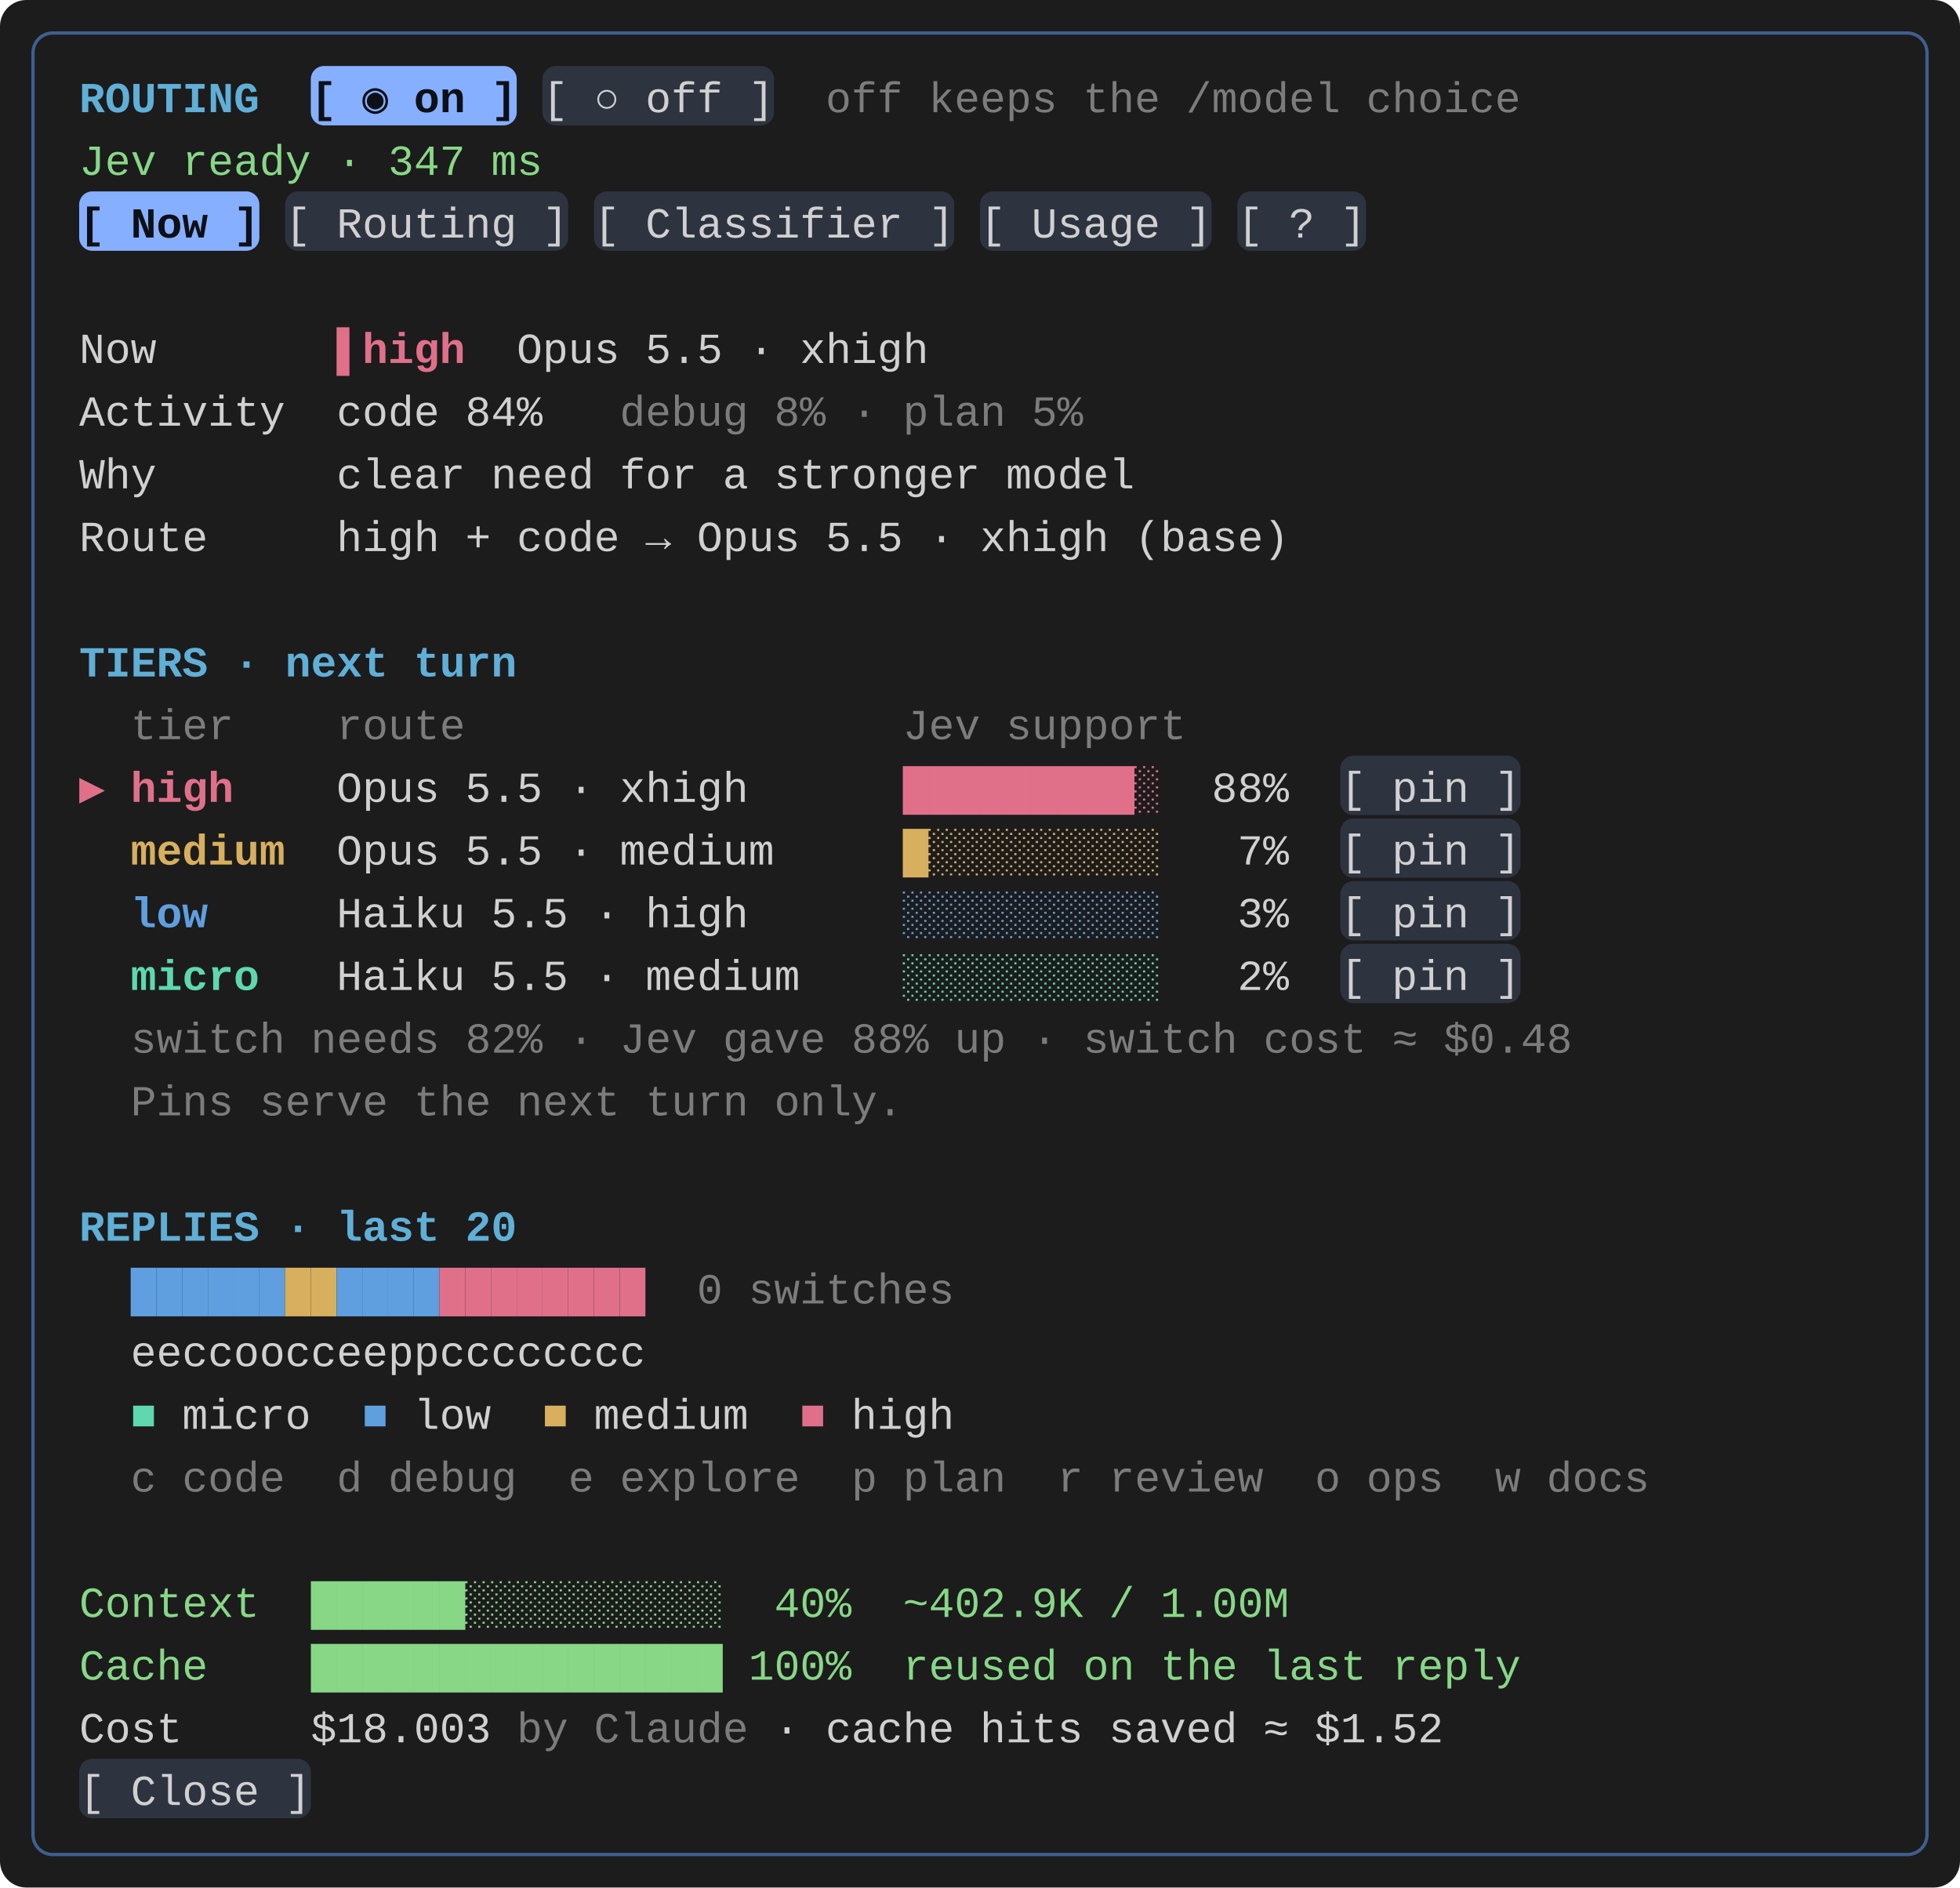
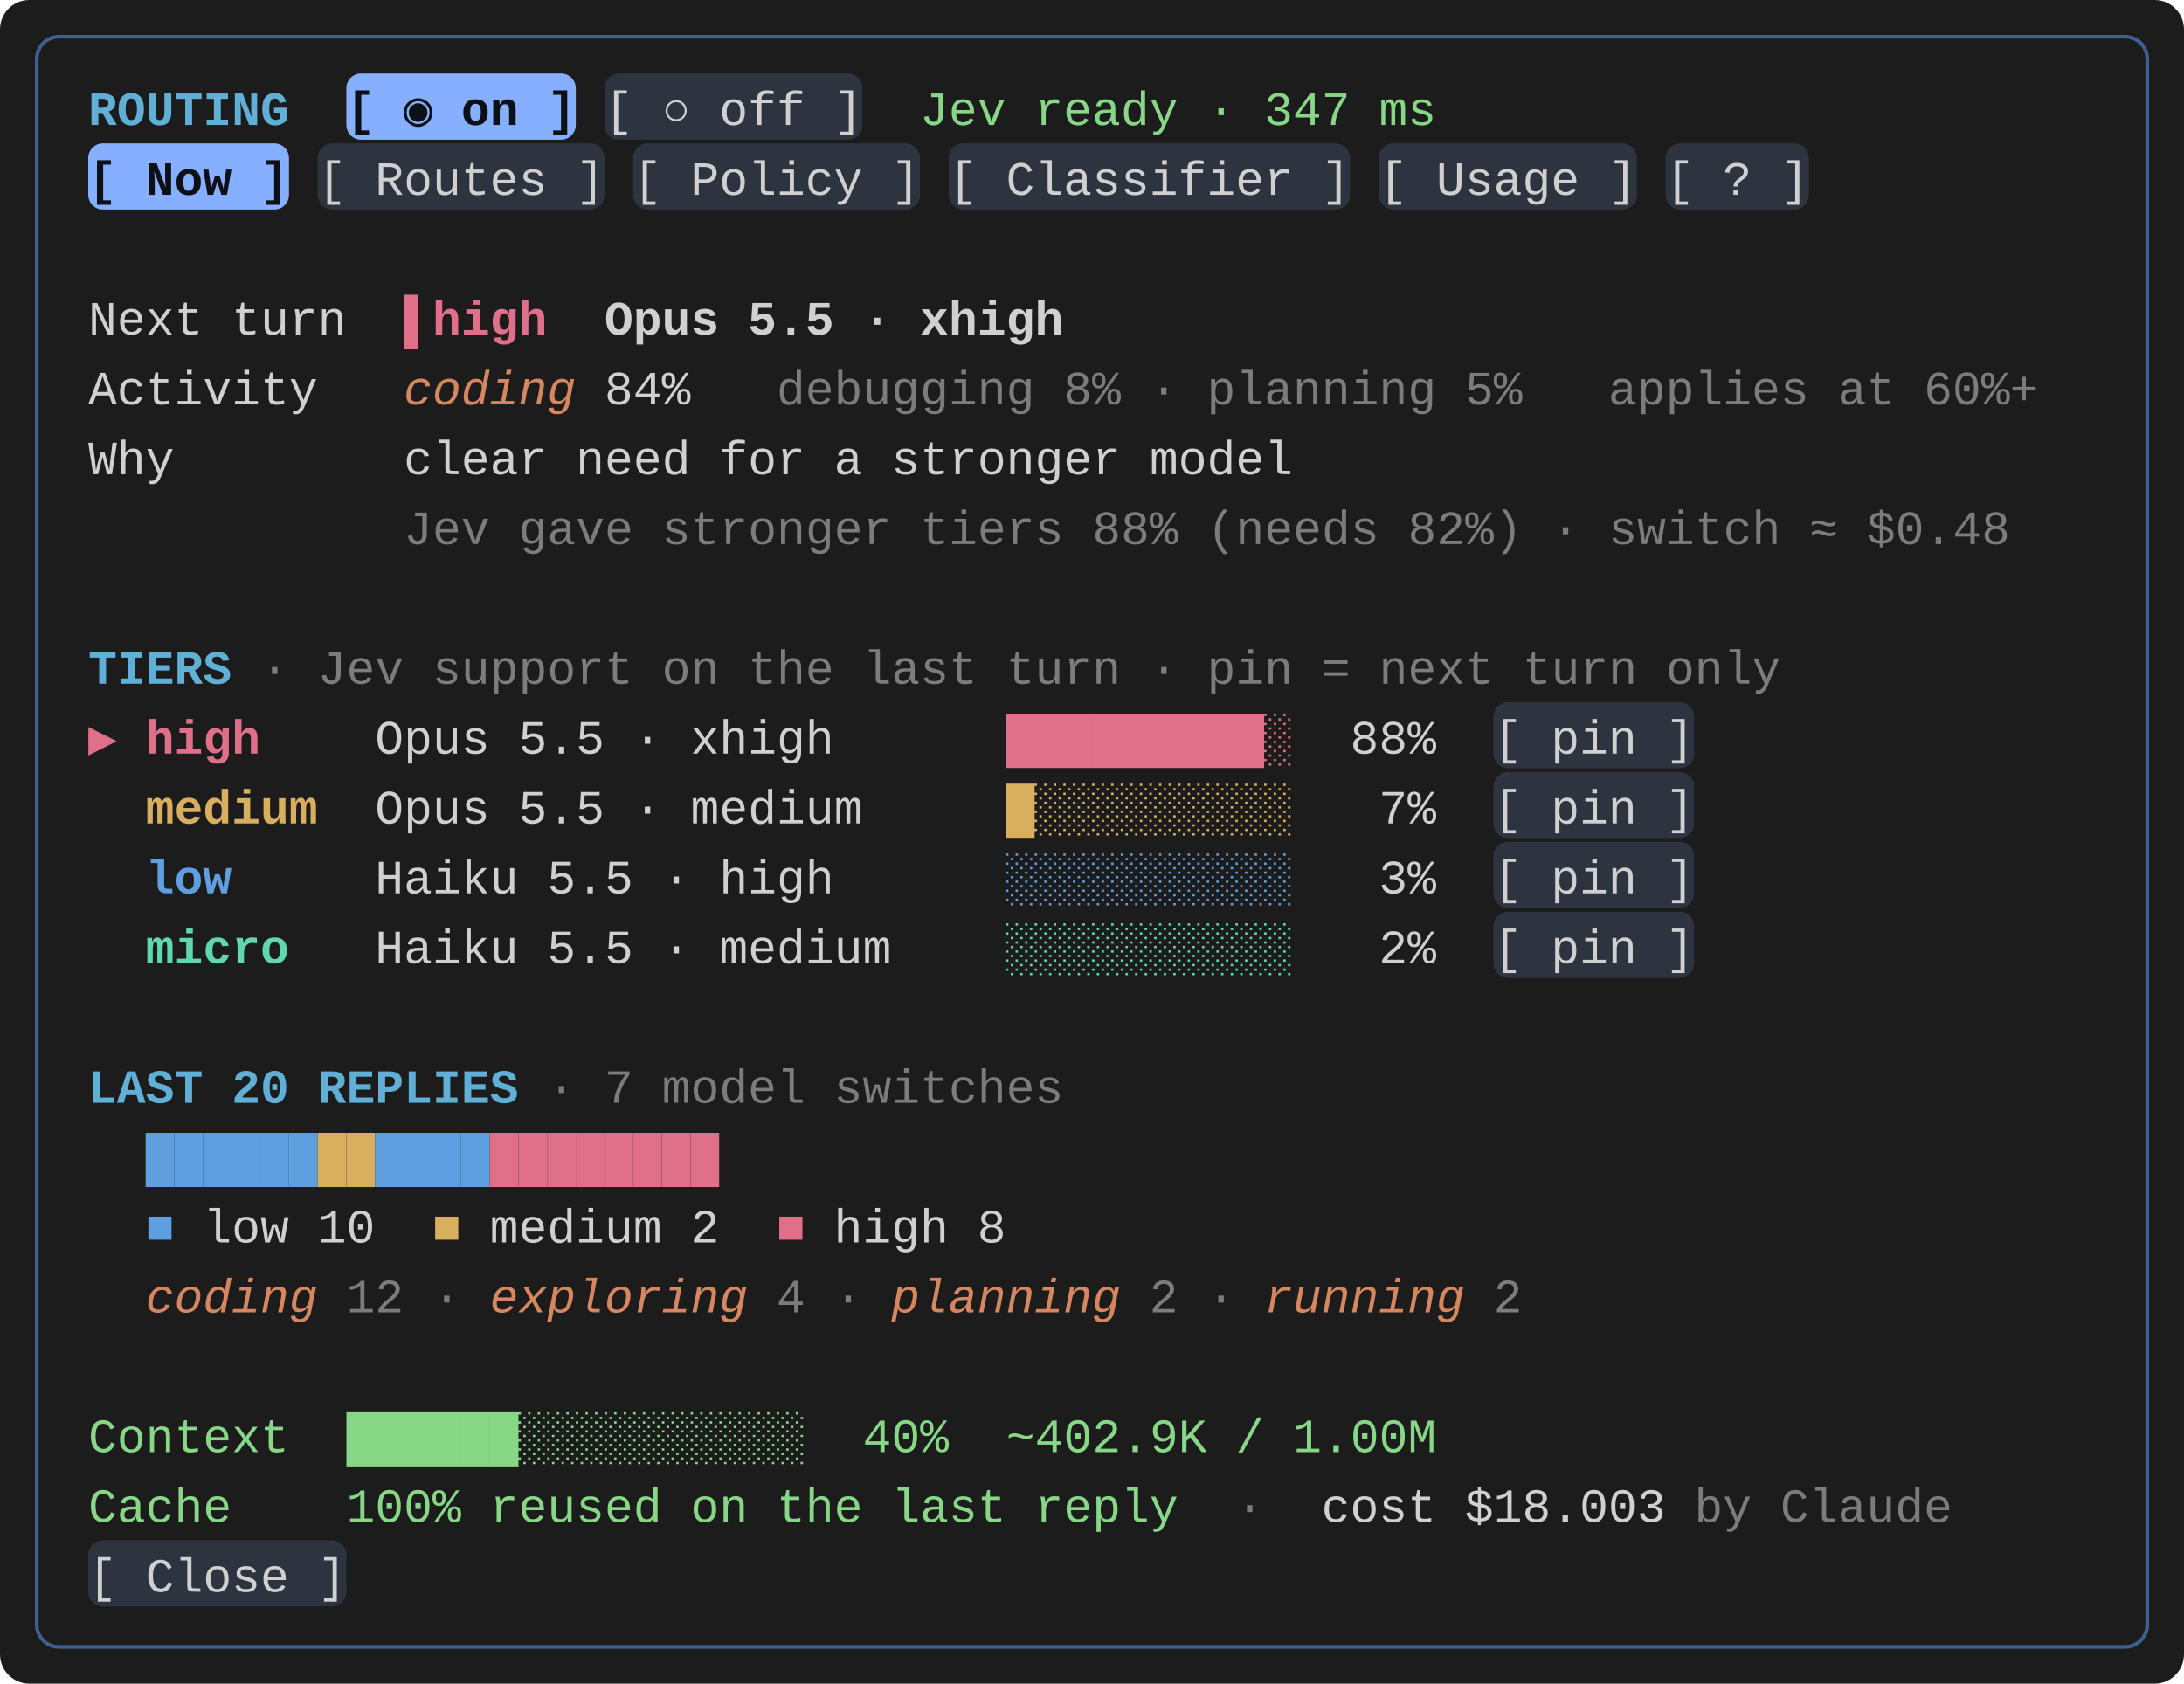
- <svg xmlns="http://www.w3.org/2000/svg" viewBox="0 0 594 572" role="img" aria-labelledby="title desc">
+ <svg xmlns="http://www.w3.org/2000/svg" viewBox="0 0 594 458" role="img" aria-labelledby="title desc">
  <style>
    text { font-family: ui-monospace, SFMono-Regular, Menlo, Consolas, 'Liberation Mono', monospace; font-size: 13px; }
    .cap { font-family: system-ui, -apple-system, 'Segoe UI', sans-serif; font-size: 12px; fill: #9a988f; }
  </style>
-   <rect width="594" height="572" rx="8" fill="#1c1c1c" />
-   <rect x="10" y="10" width="574" height="552" rx="6" fill="none" stroke="#3f5f8f" />
+   <rect width="594" height="458" rx="8" fill="#1c1c1c" />
+   <rect x="10" y="10" width="574" height="438" rx="6" fill="none" stroke="#3f5f8f" />
  <text x="24.0" y="34" fill="#5fafd7" font-weight="700" xml:space="preserve">ROUTING</text>
  <rect x="94.2" y="20" width="62.4" height="18" rx="4" fill="#87afff" />
  <text x="94.2" y="34" fill="#0d1016" font-weight="700" xml:space="preserve">[ ◉ on ]</text>
  <rect x="164.4" y="20" width="70.2" height="18" rx="4" fill="#2e3340" />
  <text x="164.4" y="34" fill="#d0d0d0" xml:space="preserve">[ ○ off ]</text>
-   <text x="234.6" y="34" fill="#7c7c7c" xml:space="preserve">  off keeps the /model choice</text>
-   <text x="24.0" y="53" fill="#87d787" xml:space="preserve">Jev ready · 347 ms</text>
-   <rect x="24.0" y="58" width="54.6" height="18" rx="4" fill="#87afff" />
-   <text x="24.0" y="72" fill="#0d1016" font-weight="700" xml:space="preserve">[ Now ]</text>
-   <rect x="86.4" y="58" width="85.8" height="18" rx="4" fill="#2e3340" />
-   <text x="86.4" y="72" fill="#d0d0d0" xml:space="preserve">[ Routing ]</text>
-   <rect x="180.0" y="58" width="109.2" height="18" rx="4" fill="#2e3340" />
-   <text x="180.0" y="72" fill="#d0d0d0" xml:space="preserve">[ Classifier ]</text>
-   <rect x="297.0" y="58" width="70.2" height="18" rx="4" fill="#2e3340" />
-   <text x="297.0" y="72" fill="#d0d0d0" xml:space="preserve">[ Usage ]</text>
-   <rect x="375.0" y="58" width="39.0" height="18" rx="4" fill="#2e3340" />
-   <text x="375.0" y="72" fill="#d0d0d0" xml:space="preserve">[ ? ]</text>
-   <text x="24.0" y="110" fill="#d0d0d0" xml:space="preserve">Now       </text>
-   <text x="102.0" y="110" fill="#e0708a" font-weight="700" xml:space="preserve">▌high  </text>
-   <text x="156.6" y="110" fill="#d0d0d0" xml:space="preserve">Opus 5.5 · xhigh</text>
-   <text x="24.0" y="129" fill="#d0d0d0" xml:space="preserve">Activity  </text>
-   <text x="102.0" y="129" fill="#d0d0d0" xml:space="preserve">code 84%</text>
-   <text x="164.4" y="129" fill="#7c7c7c" xml:space="preserve">   debug 8% · plan 5%</text>
-   <text x="24.0" y="148" fill="#d0d0d0" xml:space="preserve">Why       </text>
-   <text x="102.0" y="148" fill="#d0d0d0" xml:space="preserve">clear need for a stronger model</text>
-   <text x="24.0" y="167" fill="#d0d0d0" xml:space="preserve">Route     </text>
-   <text x="102.0" y="167" fill="#d0d0d0" xml:space="preserve">high + code → Opus 5.5 · xhigh (base)</text>
-   <text x="24.0" y="205" fill="#5fafd7" font-weight="700" xml:space="preserve">TIERS · next turn</text>
-   <text x="24.0" y="224" fill="#7c7c7c" xml:space="preserve">  tier    route                 Jev support</text>
-   <text x="24.0" y="243" fill="#e0708a" font-weight="700" xml:space="preserve">▶ </text>
-   <text x="39.6" y="243" fill="#e0708a" font-weight="700" xml:space="preserve">high    </text>
-   <text x="102.0" y="243" fill="#d0d0d0" xml:space="preserve">Opus 5.5 · xhigh      </text>
-   <text x="273.6" y="243" fill="#e0708a" xml:space="preserve">█████████░</text>
-   <text x="351.6" y="243" fill="#d0d0d0" xml:space="preserve">  88%  </text>
+   <text x="250.2" y="34" fill="#87d787" xml:space="preserve">Jev ready · 347 ms</text>
+   <rect x="24.0" y="39" width="54.6" height="18" rx="4" fill="#87afff" />
+   <text x="24.0" y="53" fill="#0d1016" font-weight="700" xml:space="preserve">[ Now ]</text>
+   <rect x="86.4" y="39" width="78.0" height="18" rx="4" fill="#2e3340" />
+   <text x="86.4" y="53" fill="#d0d0d0" xml:space="preserve">[ Routes ]</text>
+   <rect x="172.2" y="39" width="78.0" height="18" rx="4" fill="#2e3340" />
+   <text x="172.2" y="53" fill="#d0d0d0" xml:space="preserve">[ Policy ]</text>
+   <rect x="258.0" y="39" width="109.2" height="18" rx="4" fill="#2e3340" />
+   <text x="258.0" y="53" fill="#d0d0d0" xml:space="preserve">[ Classifier ]</text>
+   <rect x="375.0" y="39" width="70.2" height="18" rx="4" fill="#2e3340" />
+   <text x="375.0" y="53" fill="#d0d0d0" xml:space="preserve">[ Usage ]</text>
+   <rect x="453.0" y="39" width="39.0" height="18" rx="4" fill="#2e3340" />
+   <text x="453.0" y="53" fill="#d0d0d0" xml:space="preserve">[ ? ]</text>
+   <text x="24.0" y="91" fill="#d0d0d0" xml:space="preserve">Next turn  </text>
+   <text x="109.8" y="91" fill="#e0708a" font-weight="700" xml:space="preserve">▌high  </text>
+   <text x="164.4" y="91" fill="#d0d0d0" font-weight="700" xml:space="preserve">Opus 5.5 · xhigh</text>
+   <text x="24.0" y="110" fill="#d0d0d0" xml:space="preserve">Activity   </text>
+   <text x="109.8" y="110" fill="#d7875f" font-style="italic" xml:space="preserve">coding</text>
+   <text x="156.6" y="110" fill="#d0d0d0" xml:space="preserve"> 84%</text>
+   <text x="187.8" y="110" fill="#7c7c7c" xml:space="preserve">   debugging 8% · planning 5%</text>
+   <text x="414.0" y="110" fill="#7c7c7c" xml:space="preserve">   applies at 60%+</text>
+   <text x="24.0" y="129" fill="#d0d0d0" xml:space="preserve">Why        </text>
+   <text x="109.8" y="129" fill="#d0d0d0" xml:space="preserve">clear need for a stronger model</text>
+   <text x="24.0" y="148" fill="#7c7c7c" xml:space="preserve">           Jev gave stronger tiers 88% (needs 82%) · switch ≈ $0.48</text>
+   <text x="24.0" y="186" fill="#5fafd7" font-weight="700" xml:space="preserve">TIERS</text>
+   <text x="63.0" y="186" fill="#7c7c7c" xml:space="preserve"> · Jev support on the last turn · pin = next turn only</text>
+   <text x="24.0" y="205" fill="#e0708a" font-weight="700" xml:space="preserve">▶ </text>
+   <text x="39.6" y="205" fill="#e0708a" font-weight="700" xml:space="preserve">high    </text>
+   <text x="102.0" y="205" fill="#d0d0d0" xml:space="preserve">Opus 5.5 · xhigh      </text>
+   <text x="273.6" y="205" fill="#e0708a" xml:space="preserve">█████████░</text>
+   <text x="351.6" y="205" fill="#d0d0d0" xml:space="preserve">  88%  </text>
+   <rect x="406.2" y="191" width="54.6" height="18" rx="4" fill="#2e3340" />
+   <text x="406.2" y="205" fill="#d0d0d0" xml:space="preserve">[ pin ]</text>
+   <text x="39.6" y="224" fill="#d7af5f" font-weight="700" xml:space="preserve">medium  </text>
+   <text x="102.0" y="224" fill="#d0d0d0" xml:space="preserve">Opus 5.5 · medium     </text>
+   <text x="273.6" y="224" fill="#d7af5f" xml:space="preserve">█░░░░░░░░░</text>
+   <text x="351.6" y="224" fill="#d0d0d0" xml:space="preserve">   7%  </text>
+   <rect x="406.2" y="210" width="54.6" height="18" rx="4" fill="#2e3340" />
+   <text x="406.2" y="224" fill="#d0d0d0" xml:space="preserve">[ pin ]</text>
+   <text x="39.6" y="243" fill="#5f9fe0" font-weight="700" xml:space="preserve">low     </text>
+   <text x="102.0" y="243" fill="#d0d0d0" xml:space="preserve">Haiku 5.5 · high      </text>
+   <text x="273.6" y="243" fill="#5f9fe0" xml:space="preserve">░░░░░░░░░░</text>
+   <text x="351.6" y="243" fill="#d0d0d0" xml:space="preserve">   3%  </text>
  <rect x="406.2" y="229" width="54.6" height="18" rx="4" fill="#2e3340" />
  <text x="406.2" y="243" fill="#d0d0d0" xml:space="preserve">[ pin ]</text>
-   <text x="39.6" y="262" fill="#d7af5f" font-weight="700" xml:space="preserve">medium  </text>
-   <text x="102.0" y="262" fill="#d0d0d0" xml:space="preserve">Opus 5.5 · medium     </text>
-   <text x="273.6" y="262" fill="#d7af5f" xml:space="preserve">█░░░░░░░░░</text>
-   <text x="351.6" y="262" fill="#d0d0d0" xml:space="preserve">   7%  </text>
+   <text x="39.6" y="262" fill="#5fd7af" font-weight="700" xml:space="preserve">micro   </text>
+   <text x="102.0" y="262" fill="#d0d0d0" xml:space="preserve">Haiku 5.5 · medium    </text>
+   <text x="273.6" y="262" fill="#5fd7af" xml:space="preserve">░░░░░░░░░░</text>
+   <text x="351.6" y="262" fill="#d0d0d0" xml:space="preserve">   2%  </text>
  <rect x="406.2" y="248" width="54.6" height="18" rx="4" fill="#2e3340" />
  <text x="406.2" y="262" fill="#d0d0d0" xml:space="preserve">[ pin ]</text>
-   <text x="39.6" y="281" fill="#5f9fe0" font-weight="700" xml:space="preserve">low     </text>
-   <text x="102.0" y="281" fill="#d0d0d0" xml:space="preserve">Haiku 5.5 · high      </text>
-   <text x="273.6" y="281" fill="#5f9fe0" xml:space="preserve">░░░░░░░░░░</text>
-   <text x="351.6" y="281" fill="#d0d0d0" xml:space="preserve">   3%  </text>
-   <rect x="406.2" y="267" width="54.6" height="18" rx="4" fill="#2e3340" />
-   <text x="406.2" y="281" fill="#d0d0d0" xml:space="preserve">[ pin ]</text>
-   <text x="39.6" y="300" fill="#5fd7af" font-weight="700" xml:space="preserve">micro   </text>
-   <text x="102.0" y="300" fill="#d0d0d0" xml:space="preserve">Haiku 5.5 · medium    </text>
-   <text x="273.6" y="300" fill="#5fd7af" xml:space="preserve">░░░░░░░░░░</text>
-   <text x="351.6" y="300" fill="#d0d0d0" xml:space="preserve">   2%  </text>
-   <rect x="406.2" y="286" width="54.6" height="18" rx="4" fill="#2e3340" />
-   <text x="406.2" y="300" fill="#d0d0d0" xml:space="preserve">[ pin ]</text>
-   <text x="24.0" y="319" fill="#7c7c7c" xml:space="preserve">  switch needs 82% · Jev gave 88% up · switch cost ≈ $0.48</text>
-   <text x="24.0" y="338" fill="#7c7c7c" xml:space="preserve">  Pins serve the next turn only.</text>
-   <text x="24.0" y="376" fill="#5fafd7" font-weight="700" xml:space="preserve">REPLIES · last 20</text>
-   <text x="39.6" y="395" fill="#5f9fe0" font-weight="700" xml:space="preserve">█</text>
-   <text x="47.4" y="395" fill="#5f9fe0" font-weight="700" xml:space="preserve">█</text>
-   <text x="55.2" y="395" fill="#5f9fe0" font-weight="700" xml:space="preserve">█</text>
-   <text x="63.0" y="395" fill="#5f9fe0" font-weight="700" xml:space="preserve">█</text>
-   <text x="70.8" y="395" fill="#5f9fe0" font-weight="700" xml:space="preserve">█</text>
-   <text x="78.6" y="395" fill="#5f9fe0" font-weight="700" xml:space="preserve">█</text>
-   <text x="86.4" y="395" fill="#d7af5f" font-weight="700" xml:space="preserve">█</text>
-   <text x="94.2" y="395" fill="#d7af5f" font-weight="700" xml:space="preserve">█</text>
-   <text x="102.0" y="395" fill="#5f9fe0" font-weight="700" xml:space="preserve">█</text>
-   <text x="109.8" y="395" fill="#5f9fe0" font-weight="700" xml:space="preserve">█</text>
-   <text x="117.6" y="395" fill="#5f9fe0" font-weight="700" xml:space="preserve">█</text>
-   <text x="125.4" y="395" fill="#5f9fe0" font-weight="700" xml:space="preserve">█</text>
-   <text x="133.2" y="395" fill="#e0708a" font-weight="700" xml:space="preserve">█</text>
-   <text x="141.0" y="395" fill="#e0708a" font-weight="700" xml:space="preserve">█</text>
-   <text x="148.8" y="395" fill="#e0708a" font-weight="700" xml:space="preserve">█</text>
-   <text x="156.6" y="395" fill="#e0708a" font-weight="700" xml:space="preserve">█</text>
-   <text x="164.4" y="395" fill="#e0708a" font-weight="700" xml:space="preserve">█</text>
-   <text x="172.2" y="395" fill="#e0708a" font-weight="700" xml:space="preserve">█</text>
-   <text x="180.0" y="395" fill="#e0708a" font-weight="700" xml:space="preserve">█</text>
-   <text x="187.8" y="395" fill="#e0708a" font-weight="700" xml:space="preserve">█</text>
-   <text x="195.6" y="395" fill="#7c7c7c" xml:space="preserve">  0 switches</text>
-   <text x="39.6" y="414" fill="#d0d0d0" xml:space="preserve">e</text>
-   <text x="47.4" y="414" fill="#d0d0d0" xml:space="preserve">e</text>
-   <text x="55.2" y="414" fill="#d0d0d0" xml:space="preserve">c</text>
-   <text x="63.0" y="414" fill="#d0d0d0" xml:space="preserve">c</text>
-   <text x="70.8" y="414" fill="#d0d0d0" xml:space="preserve">o</text>
-   <text x="78.6" y="414" fill="#d0d0d0" xml:space="preserve">o</text>
-   <text x="86.4" y="414" fill="#d0d0d0" xml:space="preserve">c</text>
-   <text x="94.2" y="414" fill="#d0d0d0" xml:space="preserve">c</text>
-   <text x="102.0" y="414" fill="#d0d0d0" xml:space="preserve">e</text>
-   <text x="109.8" y="414" fill="#d0d0d0" xml:space="preserve">e</text>
-   <text x="117.6" y="414" fill="#d0d0d0" xml:space="preserve">p</text>
-   <text x="125.4" y="414" fill="#d0d0d0" xml:space="preserve">p</text>
-   <text x="133.2" y="414" fill="#d0d0d0" xml:space="preserve">c</text>
-   <text x="141.0" y="414" fill="#d0d0d0" xml:space="preserve">c</text>
-   <text x="148.8" y="414" fill="#d0d0d0" xml:space="preserve">c</text>
-   <text x="156.6" y="414" fill="#d0d0d0" xml:space="preserve">c</text>
-   <text x="164.4" y="414" fill="#d0d0d0" xml:space="preserve">c</text>
-   <text x="172.2" y="414" fill="#d0d0d0" xml:space="preserve">c</text>
-   <text x="180.0" y="414" fill="#d0d0d0" xml:space="preserve">c</text>
-   <text x="187.8" y="414" fill="#d0d0d0" xml:space="preserve">c</text>
-   <text x="39.6" y="433" fill="#5fd7af" font-weight="700" xml:space="preserve">■ </text>
-   <text x="55.2" y="433" fill="#d0d0d0" xml:space="preserve">micro  </text>
-   <text x="109.8" y="433" fill="#5f9fe0" font-weight="700" xml:space="preserve">■ </text>
-   <text x="125.4" y="433" fill="#d0d0d0" xml:space="preserve">low  </text>
-   <text x="164.4" y="433" fill="#d7af5f" font-weight="700" xml:space="preserve">■ </text>
-   <text x="180.0" y="433" fill="#d0d0d0" xml:space="preserve">medium  </text>
-   <text x="242.4" y="433" fill="#e0708a" font-weight="700" xml:space="preserve">■ </text>
-   <text x="258.0" y="433" fill="#d0d0d0" xml:space="preserve">high  </text>
-   <text x="24.0" y="452" fill="#7c7c7c" xml:space="preserve">  c code  d debug  e explore  p plan  r review  o ops  w docs</text>
-   <text x="24.0" y="490" fill="#87d787" xml:space="preserve">Context  ██████░░░░░░░░░░  40%  ~402.9K / 1.00M</text>
-   <text x="24.0" y="509" fill="#87d787" xml:space="preserve">Cache    ████████████████ 100%  reused on the last reply</text>
-   <text x="24.0" y="528" fill="#d0d0d0" xml:space="preserve">Cost     $18.003 </text>
-   <text x="156.6" y="528" fill="#7c7c7c" xml:space="preserve">by Claude</text>
-   <text x="226.8" y="528" fill="#d0d0d0" xml:space="preserve"> · cache hits saved ≈ $1.52</text>
-   <rect x="24.0" y="533" width="70.2" height="18" rx="4" fill="#2e3340" />
-   <text x="24.0" y="547" fill="#d0d0d0" xml:space="preserve">[ Close ]</text>
+   <text x="24.0" y="300" fill="#5fafd7" font-weight="700" xml:space="preserve">LAST 20 REPLIES</text>
+   <text x="141.0" y="300" fill="#7c7c7c" xml:space="preserve"> · 7 model switches</text>
+   <text x="39.6" y="319" fill="#5f9fe0" font-weight="700" xml:space="preserve">█</text>
+   <text x="47.4" y="319" fill="#5f9fe0" font-weight="700" xml:space="preserve">█</text>
+   <text x="55.2" y="319" fill="#5f9fe0" font-weight="700" xml:space="preserve">█</text>
+   <text x="63.0" y="319" fill="#5f9fe0" font-weight="700" xml:space="preserve">█</text>
+   <text x="70.8" y="319" fill="#5f9fe0" font-weight="700" xml:space="preserve">█</text>
+   <text x="78.6" y="319" fill="#5f9fe0" font-weight="700" xml:space="preserve">█</text>
+   <text x="86.4" y="319" fill="#d7af5f" font-weight="700" xml:space="preserve">█</text>
+   <text x="94.2" y="319" fill="#d7af5f" font-weight="700" xml:space="preserve">█</text>
+   <text x="102.0" y="319" fill="#5f9fe0" font-weight="700" xml:space="preserve">█</text>
+   <text x="109.8" y="319" fill="#5f9fe0" font-weight="700" xml:space="preserve">█</text>
+   <text x="117.6" y="319" fill="#5f9fe0" font-weight="700" xml:space="preserve">█</text>
+   <text x="125.4" y="319" fill="#5f9fe0" font-weight="700" xml:space="preserve">█</text>
+   <text x="133.2" y="319" fill="#e0708a" font-weight="700" xml:space="preserve">█</text>
+   <text x="141.0" y="319" fill="#e0708a" font-weight="700" xml:space="preserve">█</text>
+   <text x="148.8" y="319" fill="#e0708a" font-weight="700" xml:space="preserve">█</text>
+   <text x="156.6" y="319" fill="#e0708a" font-weight="700" xml:space="preserve">█</text>
+   <text x="164.4" y="319" fill="#e0708a" font-weight="700" xml:space="preserve">█</text>
+   <text x="172.2" y="319" fill="#e0708a" font-weight="700" xml:space="preserve">█</text>
+   <text x="180.0" y="319" fill="#e0708a" font-weight="700" xml:space="preserve">█</text>
+   <text x="187.8" y="319" fill="#e0708a" font-weight="700" xml:space="preserve">█</text>
+   <text x="39.6" y="338" fill="#5f9fe0" font-weight="700" xml:space="preserve">■ </text>
+   <text x="55.2" y="338" fill="#d0d0d0" xml:space="preserve">low 10  </text>
+   <text x="117.6" y="338" fill="#d7af5f" font-weight="700" xml:space="preserve">■ </text>
+   <text x="133.2" y="338" fill="#d0d0d0" xml:space="preserve">medium 2  </text>
+   <text x="211.2" y="338" fill="#e0708a" font-weight="700" xml:space="preserve">■ </text>
+   <text x="226.8" y="338" fill="#d0d0d0" xml:space="preserve">high 8  </text>
+   <text x="39.6" y="357" fill="#d7875f" font-style="italic" xml:space="preserve">coding</text>
+   <text x="86.4" y="357" fill="#7c7c7c" xml:space="preserve"> 12 · </text>
+   <text x="133.2" y="357" fill="#d7875f" font-style="italic" xml:space="preserve">exploring</text>
+   <text x="203.4" y="357" fill="#7c7c7c" xml:space="preserve"> 4 · </text>
+   <text x="242.4" y="357" fill="#d7875f" font-style="italic" xml:space="preserve">planning</text>
+   <text x="304.8" y="357" fill="#7c7c7c" xml:space="preserve"> 2 · </text>
+   <text x="343.8" y="357" fill="#d7875f" font-style="italic" xml:space="preserve">running</text>
+   <text x="398.4" y="357" fill="#7c7c7c" xml:space="preserve"> 2</text>
+   <text x="24.0" y="395" fill="#87d787" xml:space="preserve">Context  ██████░░░░░░░░░░  40%  ~402.9K / 1.00M</text>
+   <text x="24.0" y="414" fill="#87d787" xml:space="preserve">Cache    </text>
+   <text x="94.2" y="414" fill="#87d787" xml:space="preserve">100% reused on the last reply</text>
+   <text x="320.4" y="414" fill="#7c7c7c" xml:space="preserve">  ·  </text>
+   <text x="359.4" y="414" fill="#d0d0d0" xml:space="preserve">cost $18.003 </text>
+   <text x="460.8" y="414" fill="#7c7c7c" xml:space="preserve">by Claude</text>
+   <rect x="24.0" y="419" width="70.2" height="18" rx="4" fill="#2e3340" />
+   <text x="24.0" y="433" fill="#d0d0d0" xml:space="preserve">[ Close ]</text>
</svg>
